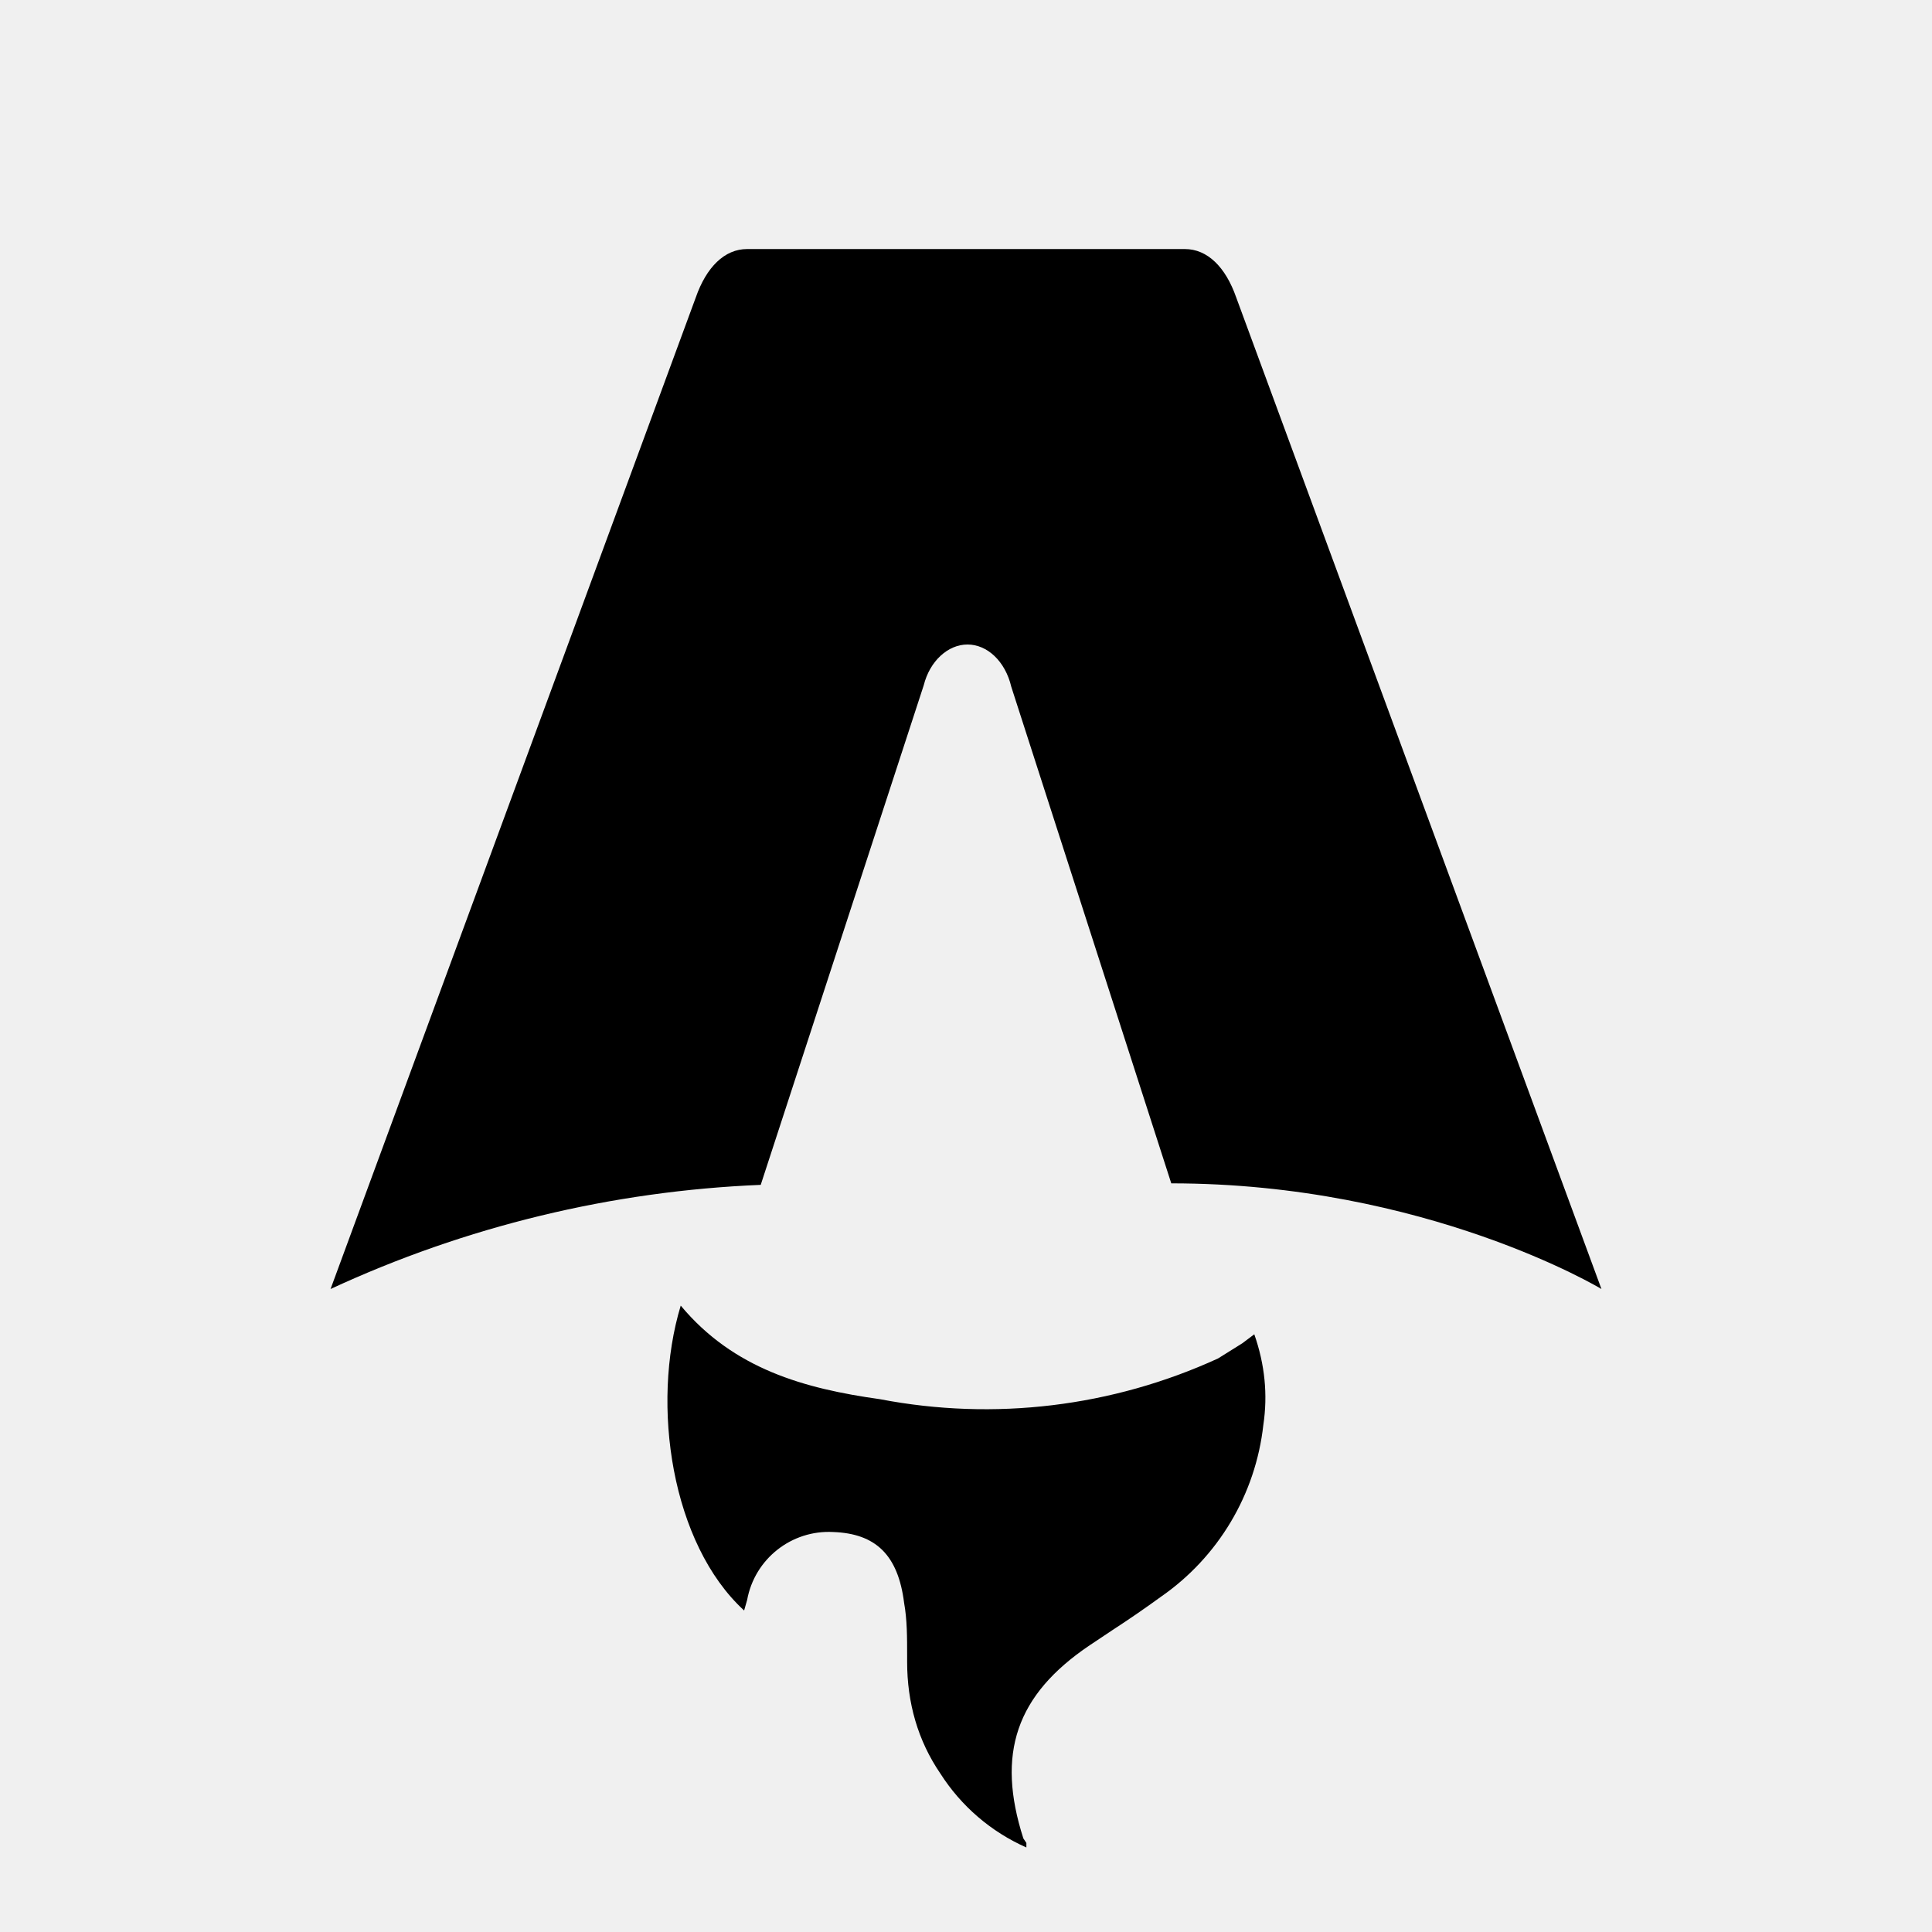
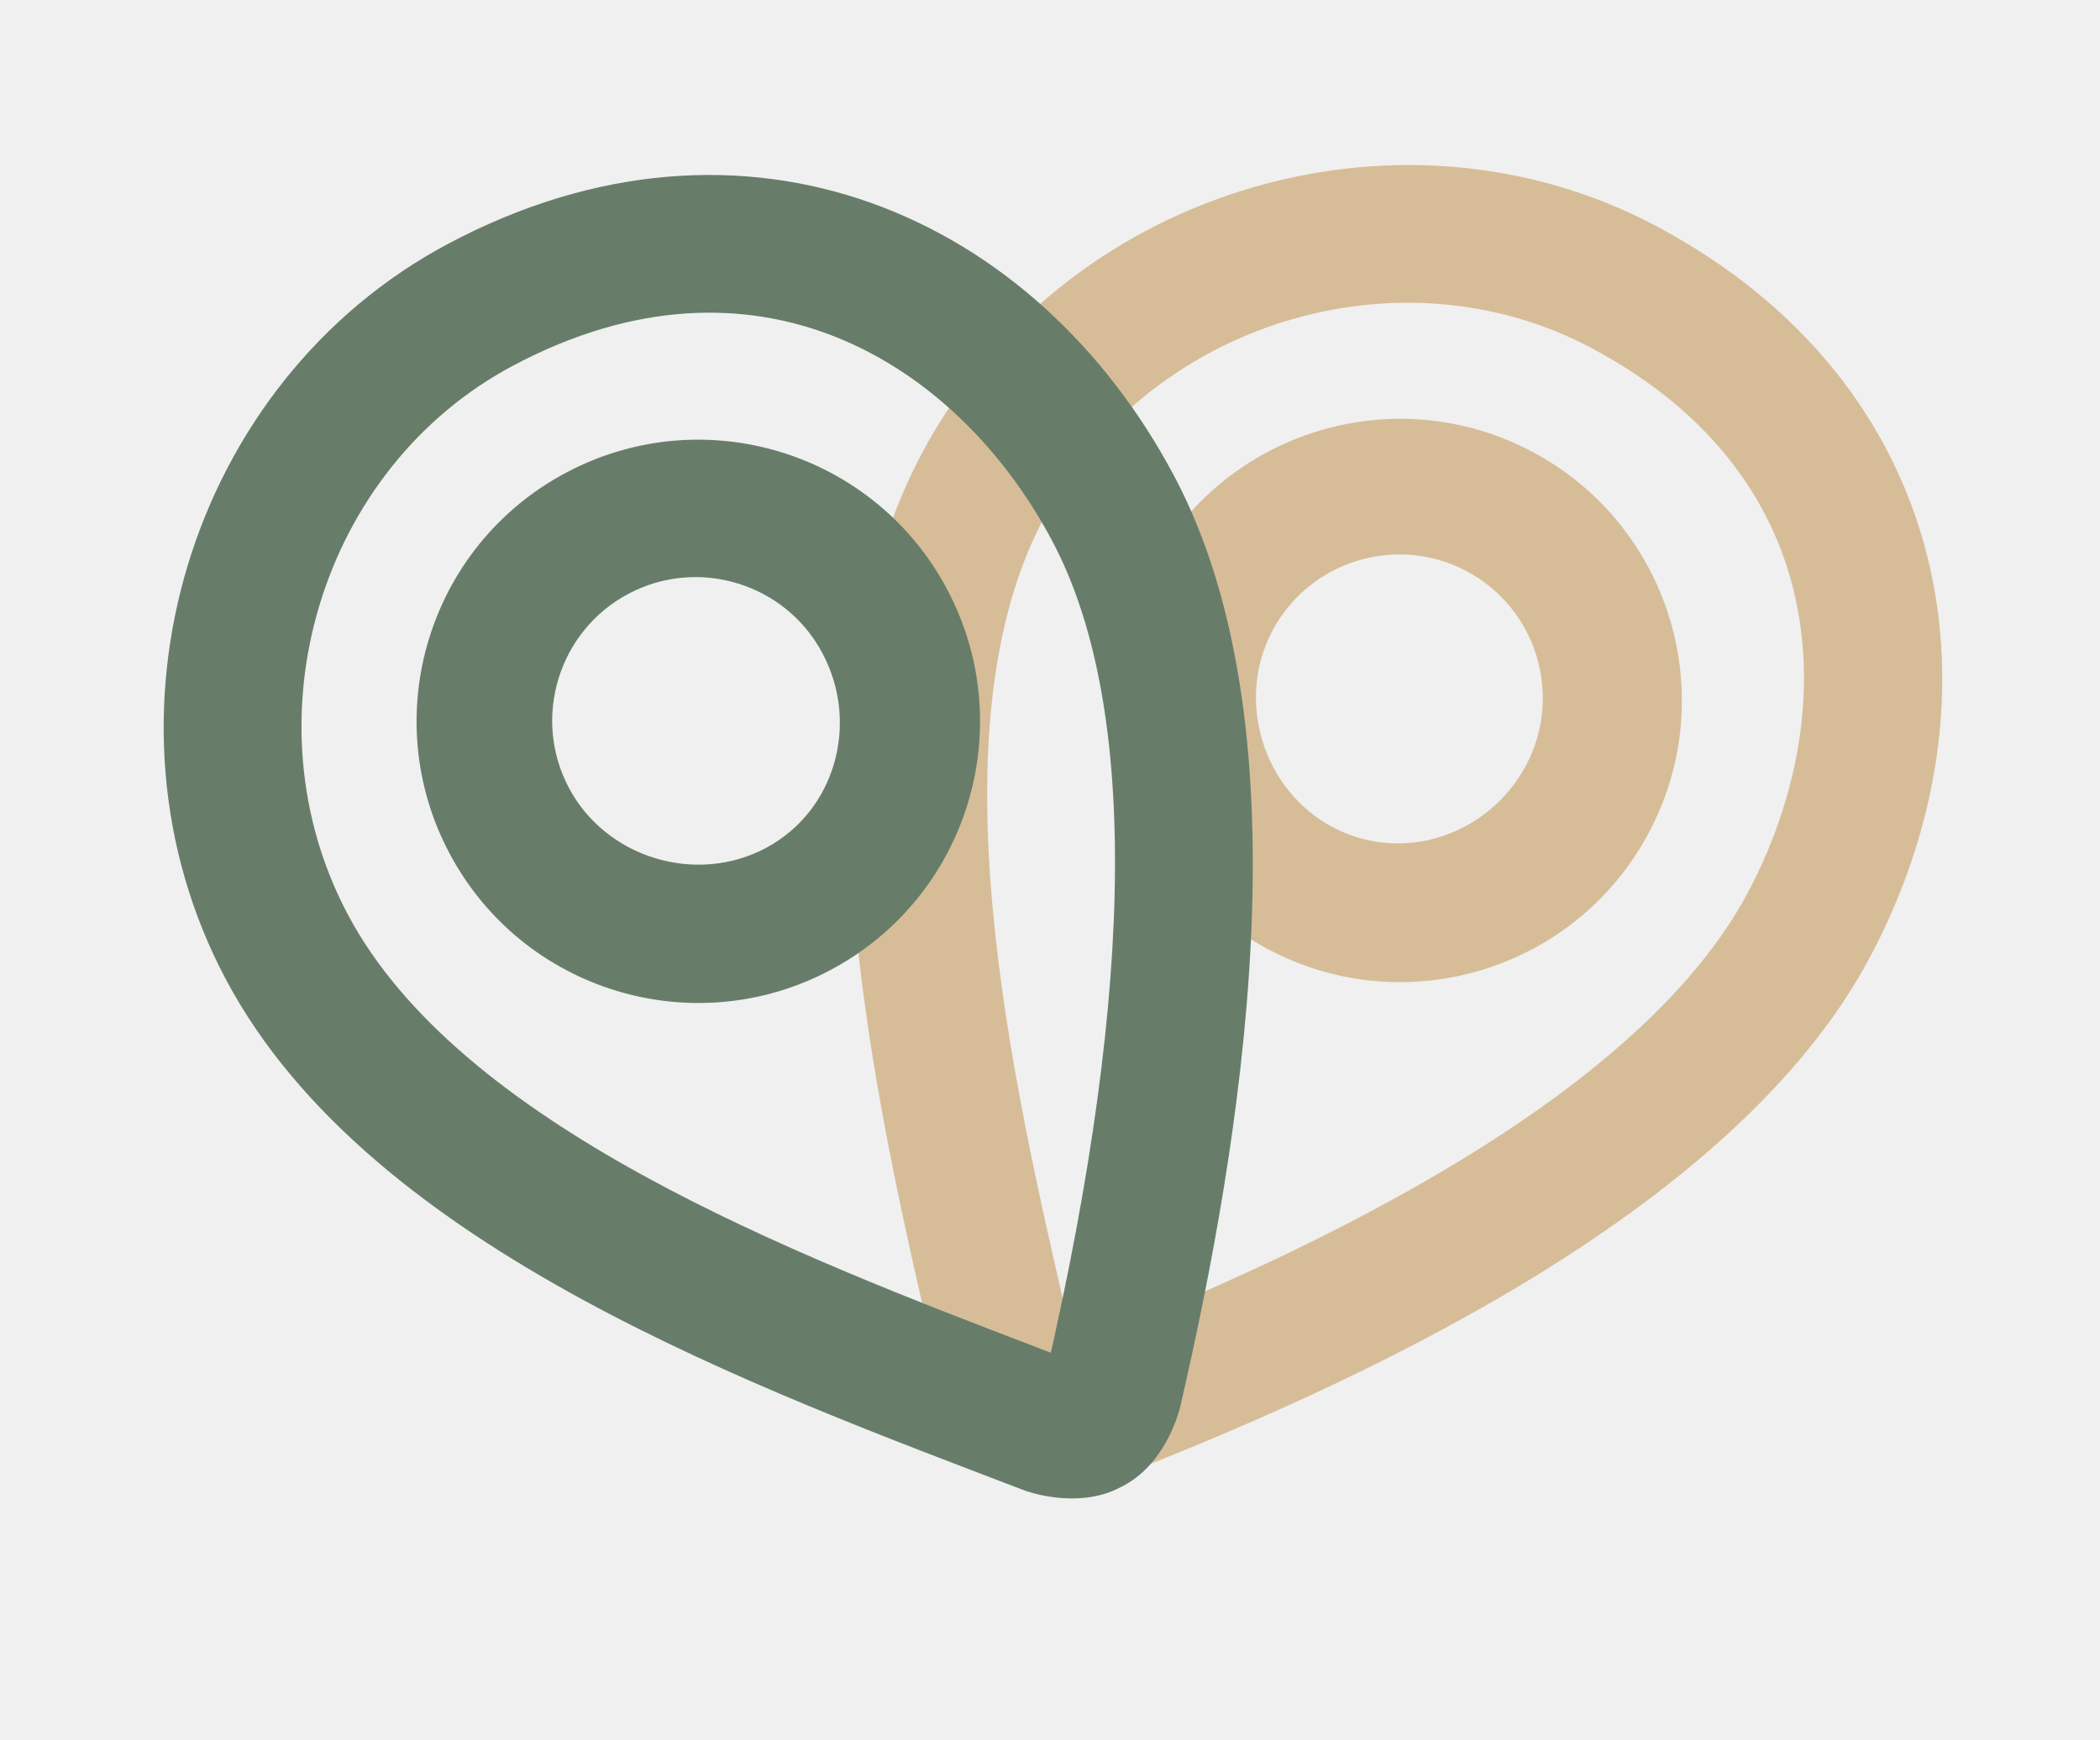
- <svg xmlns="http://www.w3.org/2000/svg" fill="none" viewBox="0 0 128 128">
-   <path d="M50.4 78.5a75.1 75.1 0 0 0-28.5 6.9l24.2-65.7c.7-2 1.9-3.2 3.4-3.2h29c1.5 0 2.7 1.2 3.4 3.2l24.2 65.7s-11.6-7-28.5-7L67 45.5c-.4-1.7-1.6-2.8-2.9-2.8-1.3 0-2.5 1.1-2.9 2.7L50.4 78.5Zm-1.1 28.2Zm-4.2-20.2c-2 6.6-.6 15.8 4.2 20.2a17.5 17.5 0 0 1 .2-.7 5.5 5.5 0 0 1 5.7-4.5c2.8.1 4.3 1.5 4.7 4.7.2 1.1.2 2.3.2 3.5v.4c0 2.7.7 5.2 2.2 7.4a13 13 0 0 0 5.7 4.9v-.3l-.2-.3c-1.8-5.6-.5-9.5 4.4-12.8l1.5-1a73 73 0 0 0 3.2-2.2 16 16 0 0 0 6.8-11.4c.3-2 .1-4-.6-6l-.8.6-1.6 1a37 37 0 0 1-22.4 2.7c-5-.7-9.7-2-13.2-6.2Z" />
-   <style>
-         path { fill: #000; }
-         @media (prefers-color-scheme: dark) {
-             path { fill: #FFF; }
-         }
-     </style>
+ <svg xmlns="http://www.w3.org/2000/svg" width="35" height="29" viewBox="0 0 35 29" fill="none">
+   <g id="site_logo">
+     <path id="vastagabb" d="M27.397 4.16C23.292 1.977 17.957 3.625 15.755 7.766C13.449 12.103 15.12 18.68 16.173 23.238C16.177 23.256 16.356 23.976 16.896 24.263L16.943 24.288C17.483 24.575 18.177 24.32 18.194 24.313C22.293 22.742 28.57 19.896 30.774 15.752C32.976 11.611 32.123 6.673 27.397 4.16ZM17.712 22.98C17.678 22.99 17.633 22.998 17.594 23.003C17.576 22.968 17.558 22.926 17.547 22.892L17.419 22.342C16.417 18.028 15.045 12.12 17.006 8.432C18.847 4.97 23.3 3.587 26.731 5.411C31.005 7.683 31.212 11.908 29.522 15.087C28.033 17.887 24.059 20.543 17.712 22.98ZM25.332 7.923C23.259 6.82 20.683 7.608 19.581 9.681C18.478 11.755 19.266 14.33 21.339 15.432C23.413 16.535 25.988 15.748 27.09 13.674C28.193 11.601 27.406 9.025 25.332 7.923ZM22.005 14.181C20.625 13.447 20.084 11.684 20.818 10.304C21.552 8.924 23.272 8.398 24.652 9.132C26.034 9.866 26.558 11.585 25.825 12.966C25.091 14.347 23.386 14.915 22.005 14.181Z" fill="#D6BD98" stroke="#D6BD98" stroke-width="0.885" />
+     <path id="vastagabb_2" d="M7.677 4.455C3.572 6.638 1.955 11.982 4.157 16.123C6.463 20.46 12.85 22.753 17.218 24.429C17.235 24.436 17.931 24.689 18.471 24.402L18.519 24.377C19.059 24.09 19.235 23.372 19.239 23.354C20.228 19.077 21.379 12.281 19.176 8.138C16.974 3.996 12.403 1.942 7.677 4.455ZM17.864 23.008C17.854 23.042 17.835 23.083 17.817 23.118C17.778 23.114 17.734 23.106 17.699 23.096L17.171 22.894C13.034 21.312 7.37 19.146 5.409 15.458C3.568 11.996 4.912 7.53 8.342 5.706C12.616 3.434 16.234 5.624 17.924 8.803C19.413 11.603 19.393 16.383 17.864 23.008ZM9.642 8.271C7.569 9.373 6.781 11.948 7.884 14.022C8.987 16.096 11.562 16.883 13.635 15.78C15.709 14.678 16.496 12.103 15.393 10.029C14.291 7.956 11.716 7.168 9.642 8.271ZM12.97 14.529C11.589 15.263 9.826 14.725 9.092 13.344C8.358 11.964 8.884 10.244 10.264 9.51C11.646 8.776 13.365 9.302 14.098 10.682C14.833 12.063 14.351 13.794 12.97 14.529Z" fill="#677D6A" stroke="#677D6A" stroke-width="0.885" />
+   </g>
</svg>
